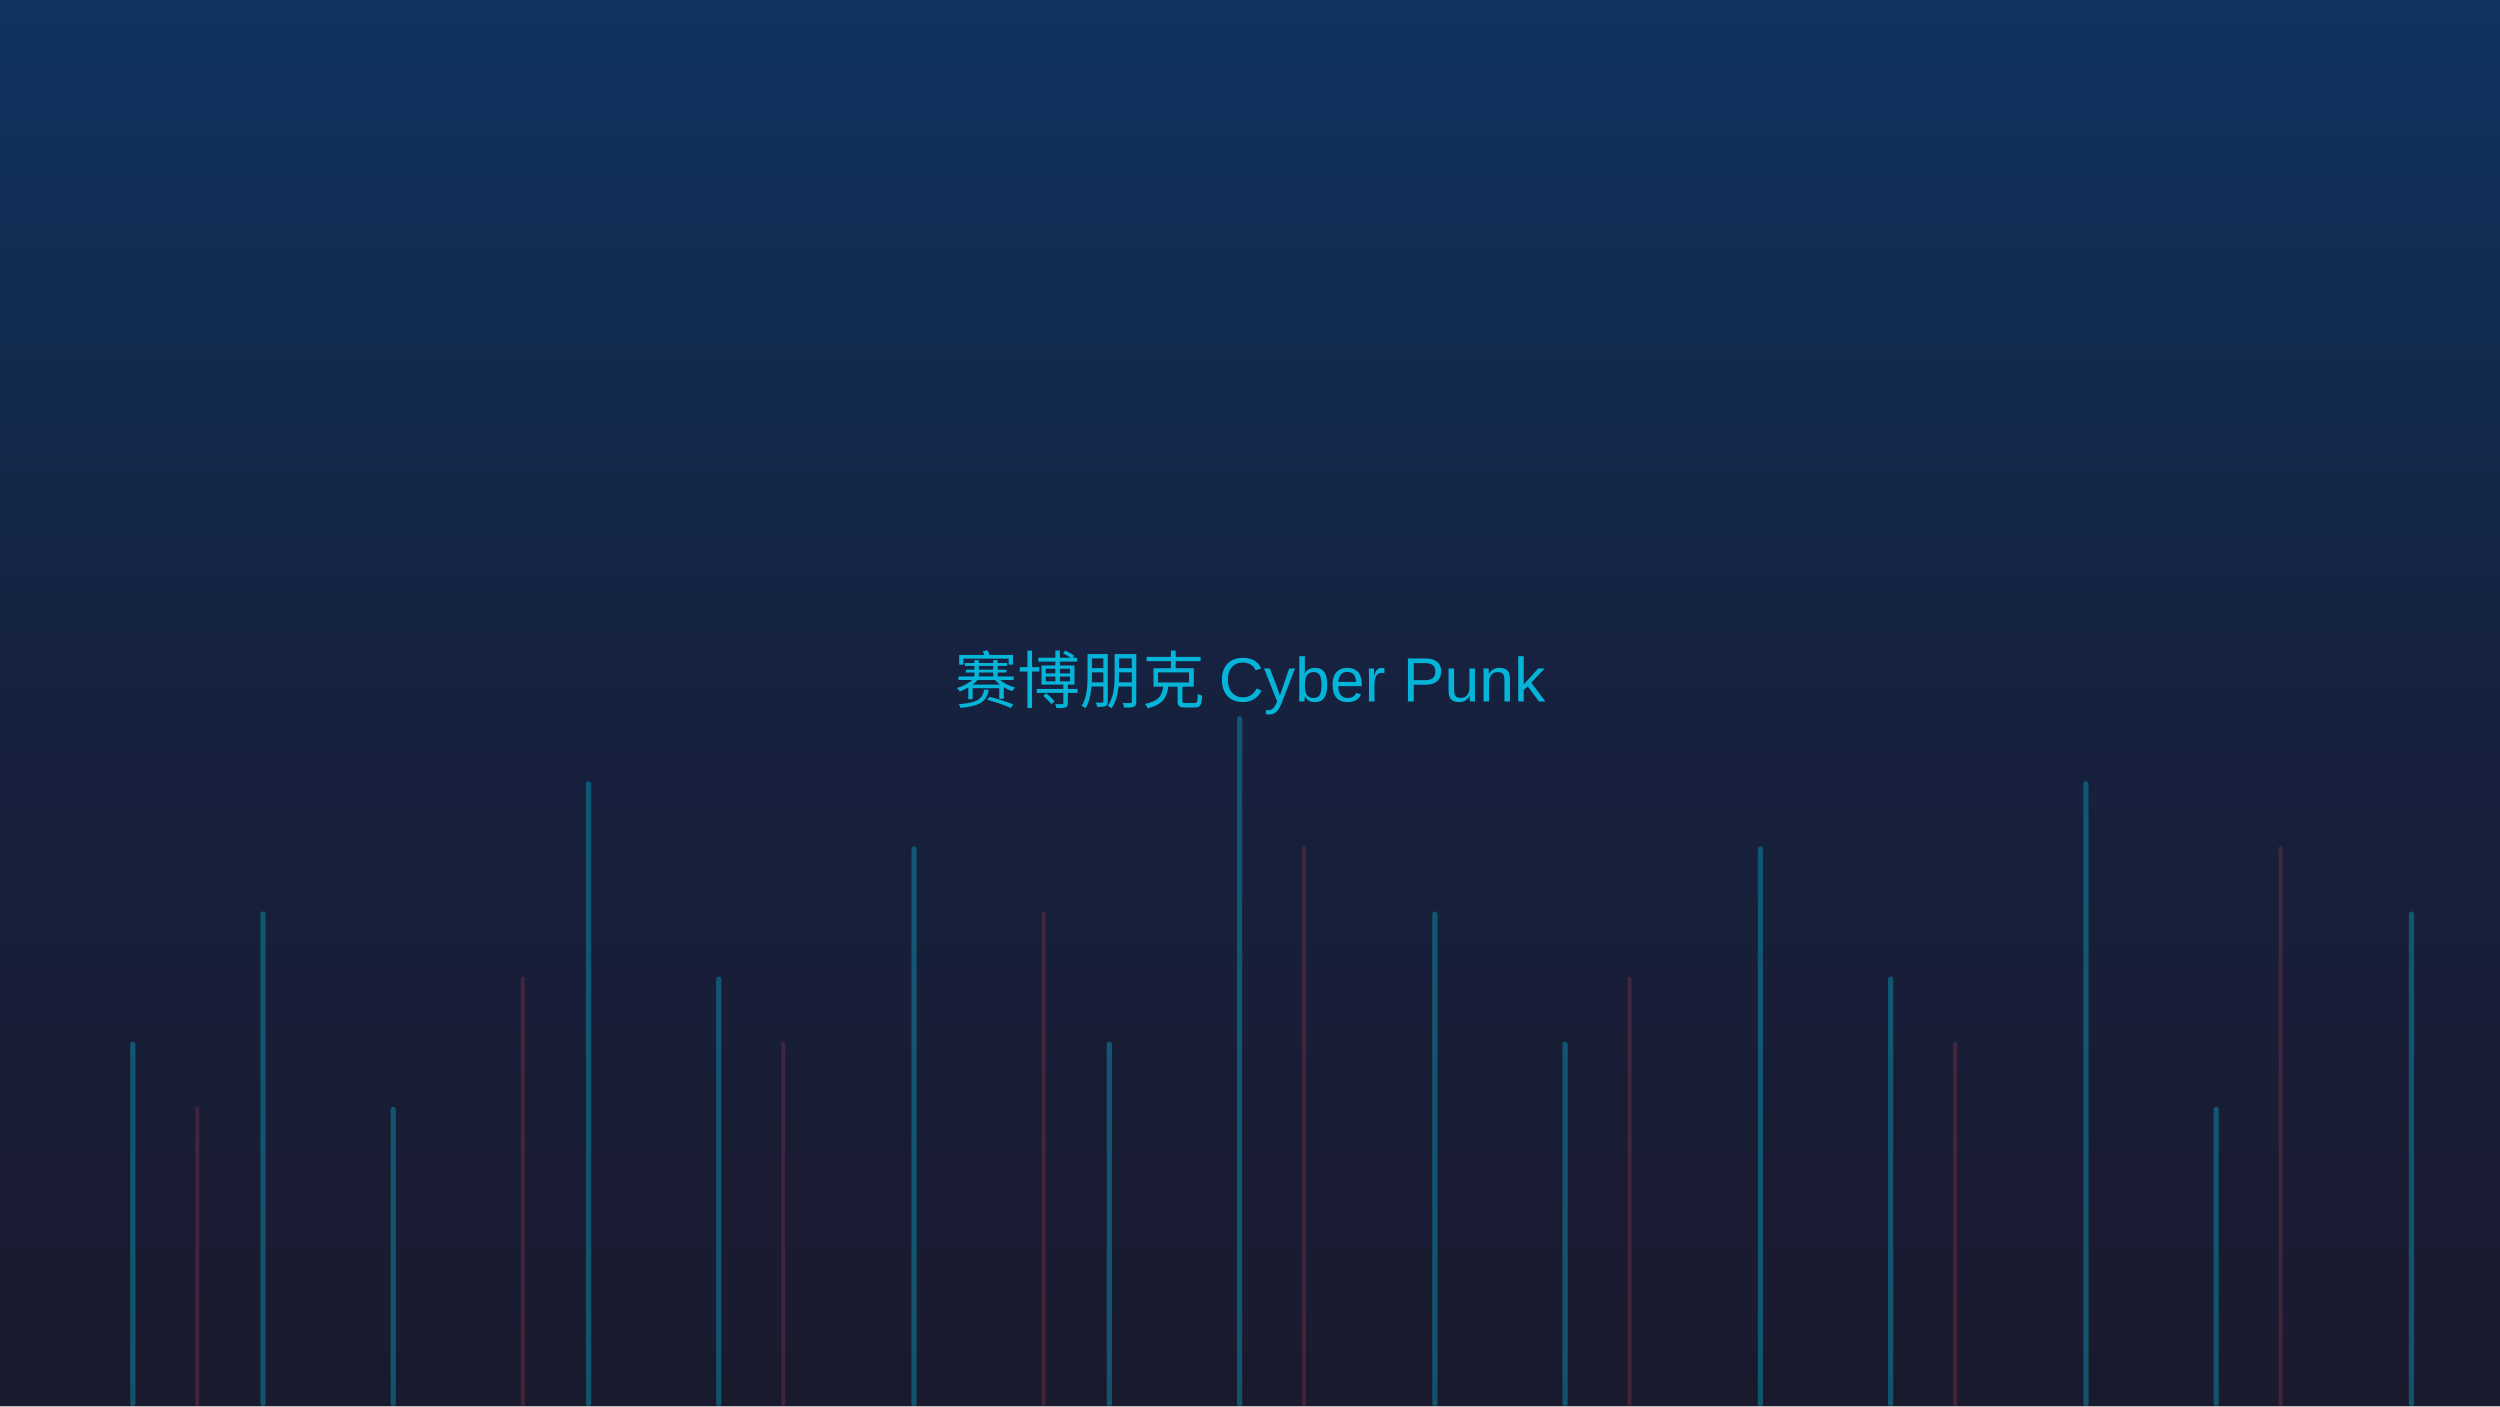
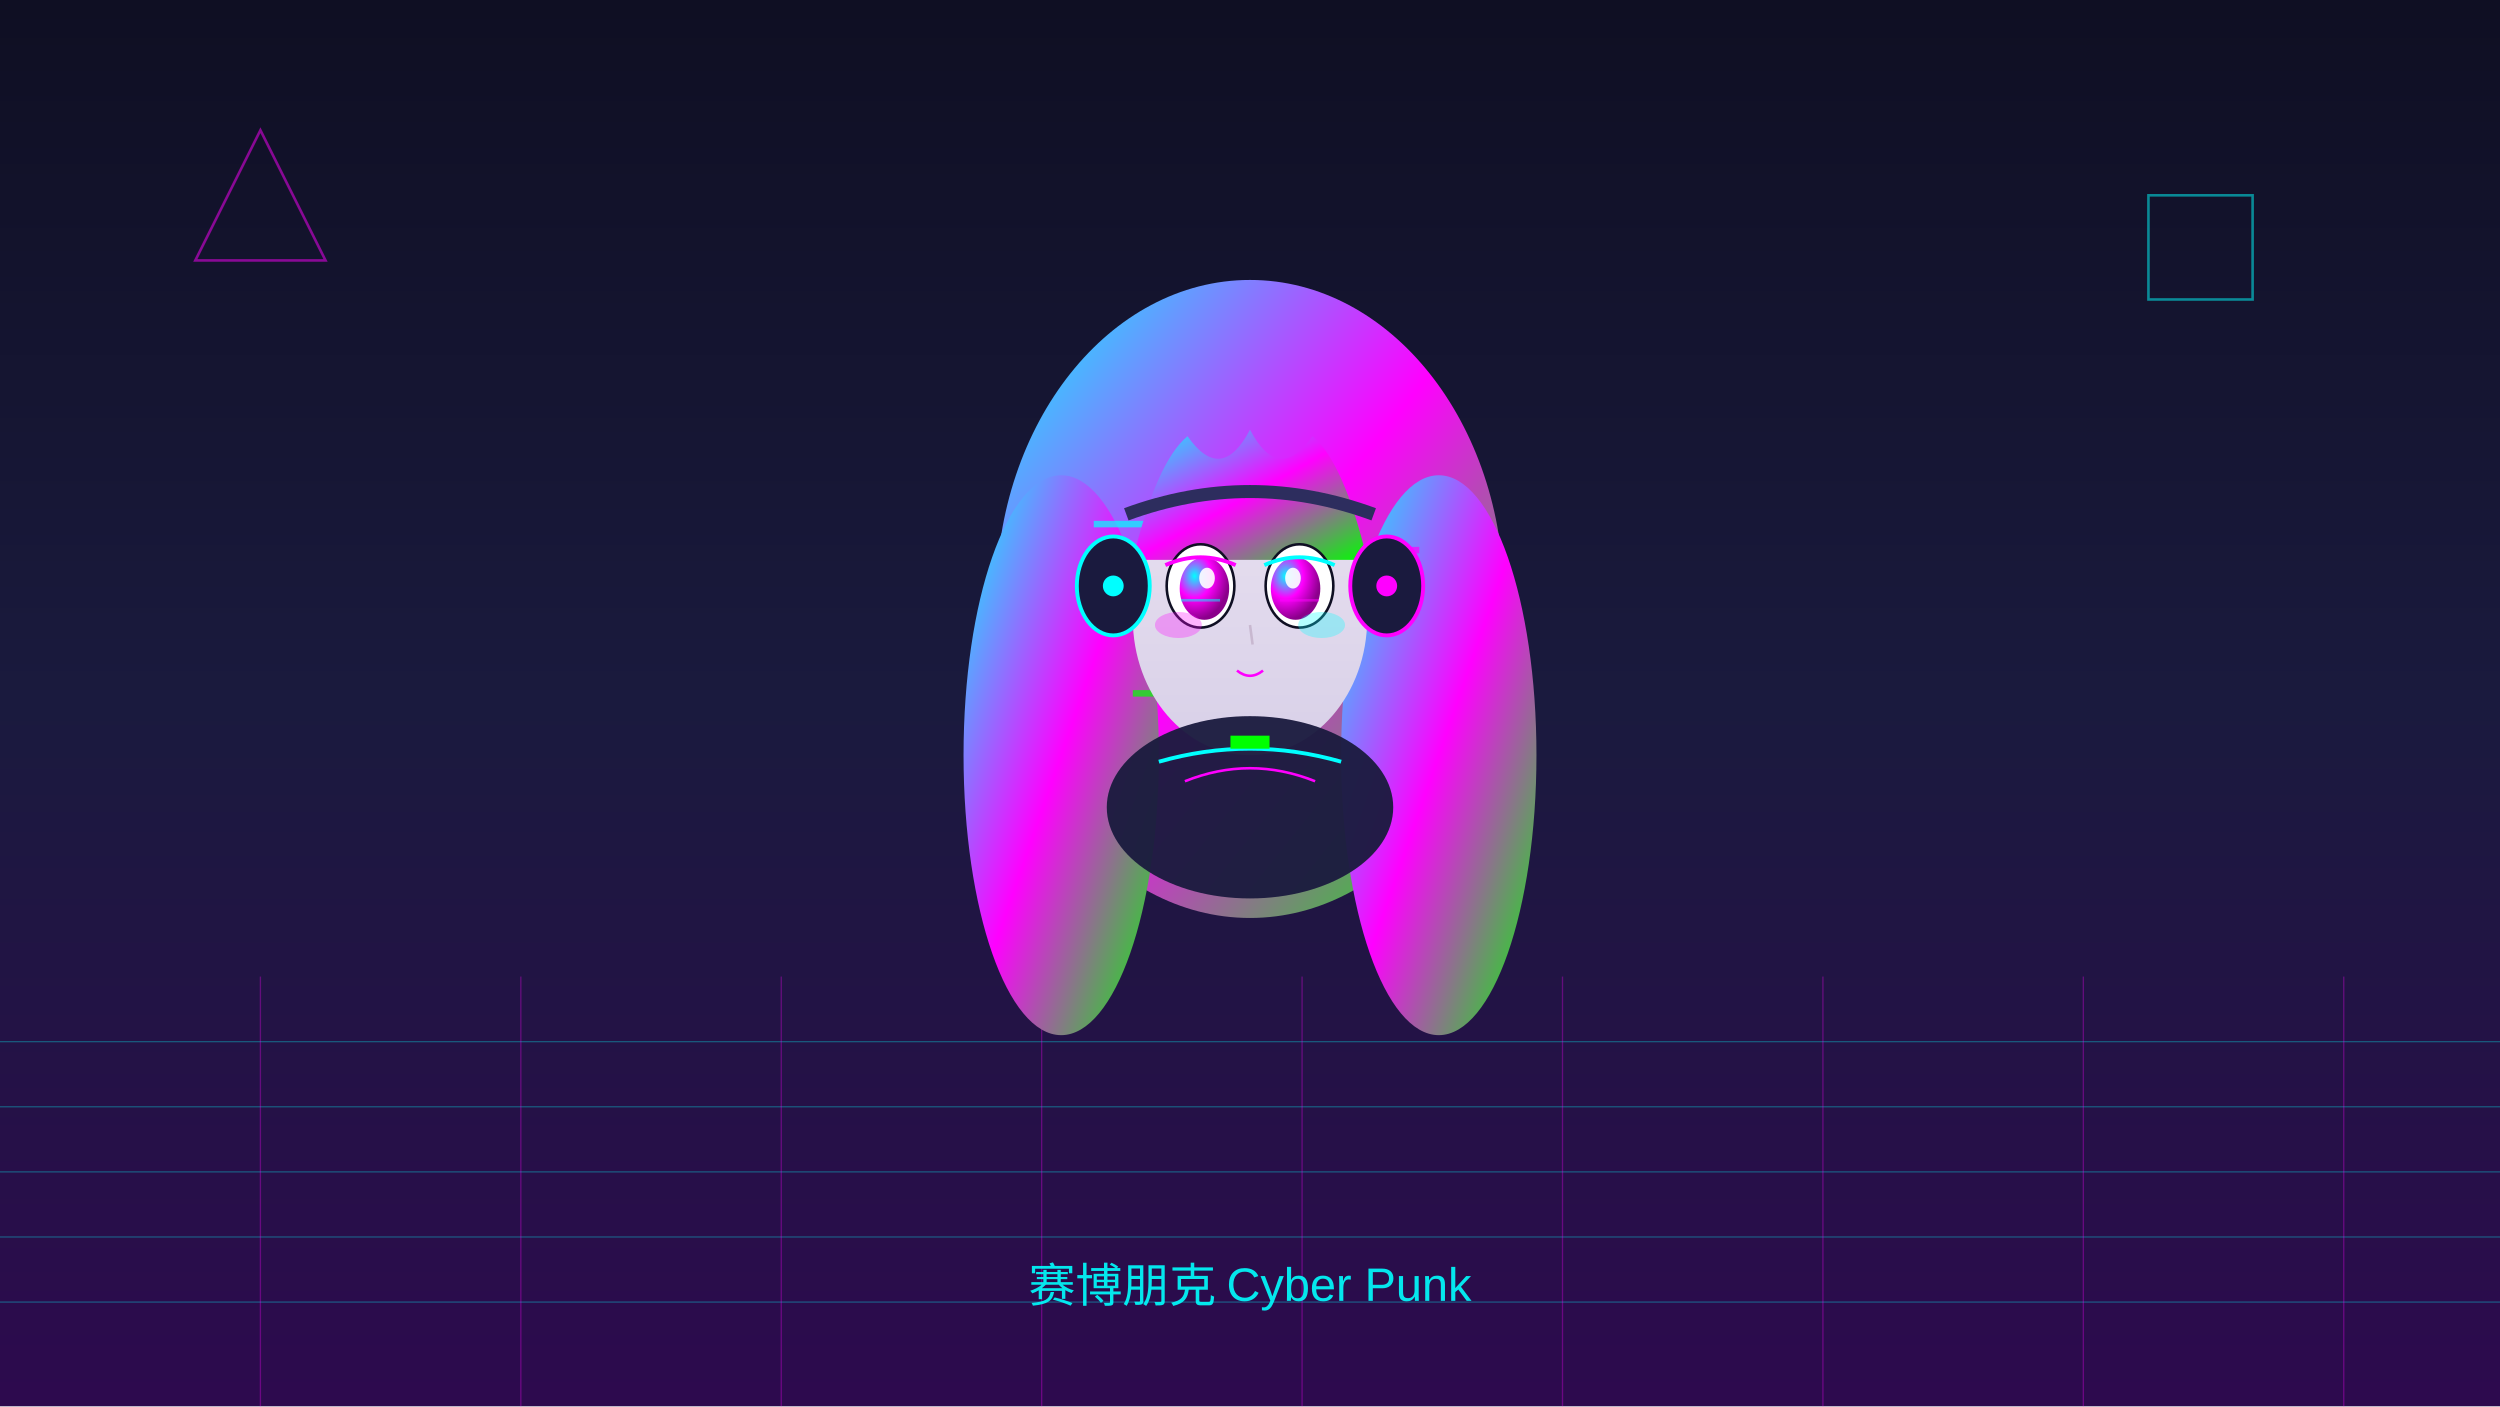
<svg xmlns="http://www.w3.org/2000/svg" viewBox="0 0 1920 1080">
  <defs>
-     <linearGradient id="bg11-gradient" x1="0%" y1="100%" x2="0%" y2="0%">
-       <stop offset="0%" style="stop-color:#1a1a2e;stop-opacity:1" />
-       <stop offset="50%" style="stop-color:#16213e;stop-opacity:1" />
-       <stop offset="100%" style="stop-color:#0f3460;stop-opacity:1" />
+     <linearGradient id="bg11-gradient" x1="0%" y1="0%" x2="0%" y2="100%">
+       <stop offset="0%" style="stop-color:#0f0f23;stop-opacity:1" />
+       <stop offset="50%" style="stop-color:#1a1a3e;stop-opacity:1" />
+       <stop offset="100%" style="stop-color:#2d0a4e;stop-opacity:1" />
    </linearGradient>
+     <linearGradient id="hair-cyber" x1="0%" y1="0%" x2="100%" y2="100%">
+       <stop offset="0%" style="stop-color:#00ffff" />
+       <stop offset="50%" style="stop-color:#ff00ff" />
+       <stop offset="100%" style="stop-color:#00ff00" />
+     </linearGradient>
+     <linearGradient id="skin-cyber" x1="0%" y1="0%" x2="0%" y2="100%">
+       <stop offset="0%" style="stop-color:#e8e0f0" />
+       <stop offset="100%" style="stop-color:#d8d0e8" />
+     </linearGradient>
+     <radialGradient id="eye-neon" cx="30%" cy="30%" r="70%">
+       <stop offset="0%" style="stop-color:#00ffff" />
+       <stop offset="50%" style="stop-color:#ff00ff" />
+       <stop offset="100%" style="stop-color:#8b008b" />
+     </radialGradient>
  </defs>
  <rect width="100%" height="100%" fill="url(#bg11-gradient)" />
-   <g fill="#00d9ff" opacity="0.3">
-     <rect x="100" y="800" width="4" height="280" rx="2" />
-     <rect x="200" y="700" width="4" height="380" rx="2" />
-     <rect x="300" y="850" width="4" height="230" rx="2" />
-     <rect x="450" y="600" width="4" height="480" rx="2" />
-     <rect x="550" y="750" width="4" height="330" rx="2" />
-     <rect x="700" y="650" width="4" height="430" rx="2" />
-     <rect x="850" y="800" width="4" height="280" rx="2" />
-     <rect x="950" y="550" width="4" height="530" rx="2" />
-     <rect x="1100" y="700" width="4" height="380" rx="2" />
-     <rect x="1200" y="800" width="4" height="280" rx="2" />
-     <rect x="1350" y="650" width="4" height="430" rx="2" />
-     <rect x="1450" y="750" width="4" height="330" rx="2" />
-     <rect x="1600" y="600" width="4" height="480" rx="2" />
-     <rect x="1700" y="850" width="4" height="230" rx="2" />
-     <rect x="1850" y="700" width="4" height="380" rx="2" />
+   <g stroke="#00ffff" stroke-width="1" opacity="0.3">
+     <line x1="0" y1="800" x2="1920" y2="800" />
+     <line x1="0" y1="850" x2="1920" y2="850" />
+     <line x1="0" y1="900" x2="1920" y2="900" />
+     <line x1="0" y1="950" x2="1920" y2="950" />
+     <line x1="0" y1="1000" x2="1920" y2="1000" />
  </g>
-   <g fill="#e94560" opacity="0.2">
-     <rect x="150" y="850" width="3" height="230" rx="1.5" />
-     <rect x="400" y="750" width="3" height="330" rx="1.5" />
-     <rect x="600" y="800" width="3" height="280" rx="1.5" />
-     <rect x="800" y="700" width="3" height="380" rx="1.5" />
-     <rect x="1000" y="650" width="3" height="430" rx="1.5" />
-     <rect x="1250" y="750" width="3" height="330" rx="1.5" />
-     <rect x="1500" y="800" width="3" height="280" rx="1.5" />
-     <rect x="1750" y="650" width="3" height="430" rx="1.5" />
+   <g stroke="#ff00ff" stroke-width="1" opacity="0.3">
+     <line x1="200" y1="750" x2="200" y2="1080" />
+     <line x1="400" y1="750" x2="400" y2="1080" />
+     <line x1="600" y1="750" x2="600" y2="1080" />
+     <line x1="800" y1="750" x2="800" y2="1080" />
+     <line x1="1000" y1="750" x2="1000" y2="1080" />
+     <line x1="1200" y1="750" x2="1200" y2="1080" />
+     <line x1="1400" y1="750" x2="1400" y2="1080" />
+     <line x1="1600" y1="750" x2="1600" y2="1080" />
+     <line x1="1800" y1="750" x2="1800" y2="1080" />
  </g>
-   <text x="960" y="540" text-anchor="middle" font-family="Arial, sans-serif" font-size="48" fill="#00d9ff" opacity="0.8">赛博朋克 Cyber Punk</text>
+   <polygon points="150,200 200,100 250,200" fill="none" stroke="#ff00ff" stroke-width="2" opacity="0.5" />
+   <rect x="1650" y="150" width="80" height="80" fill="none" stroke="#00ffff" stroke-width="2" opacity="0.5" />
+   <g transform="translate(960, 480)">
+     <ellipse cx="0" cy="-20" rx="195" ry="245" fill="url(#hair-cyber)" />
+     <ellipse cx="-145" cy="100" rx="75" ry="215" fill="url(#hair-cyber)" />
+     <ellipse cx="145" cy="100" rx="75" ry="215" fill="url(#hair-cyber)" />
+     <rect x="-120" y="-80" width="40" height="5" fill="#00ffff" opacity="0.7" />
+     <rect x="80" y="-60" width="50" height="5" fill="#ff00ff" opacity="0.7" />
+     <rect x="-90" y="50" width="30" height="5" fill="#00ff00" opacity="0.7" />
+     <ellipse cx="0" cy="-5" rx="90" ry="105" fill="url(#skin-cyber)" />
+     <path d="M-90,-50 Q-72,-125 -48,-145 Q-22,-108 0,-150 Q22,-108 48,-145 Q72,-125 90,-50" fill="url(#hair-cyber)" />
+     <g transform="translate(-38, -30)">
+       <ellipse cx="0" cy="0" rx="27" ry="33" fill="#0f0f23" />
+       <ellipse cx="0" cy="0" rx="25" ry="31" fill="#fff" />
+       <ellipse cx="3" cy="2" rx="19" ry="24" fill="url(#eye-neon)" />
+       <ellipse cx="5" cy="-6" rx="6" ry="8" fill="#fff" opacity="0.9" />
+       <rect x="-15" y="10" width="30" height="2" fill="#00ffff" opacity="0.5" />
+       <path d="M-27,-16 Q0,-28 27,-16" stroke="#ff00ff" stroke-width="3" fill="none" />
+     </g>
+     <g transform="translate(38, -30)">
+       <ellipse cx="0" cy="0" rx="27" ry="33" fill="#0f0f23" />
+       <ellipse cx="0" cy="0" rx="25" ry="31" fill="#fff" />
+       <ellipse cx="-3" cy="2" rx="19" ry="24" fill="url(#eye-neon)" />
+       <ellipse cx="-5" cy="-6" rx="6" ry="8" fill="#fff" opacity="0.9" />
+       <rect x="-15" y="10" width="30" height="2" fill="#ff00ff" opacity="0.5" />
+       <path d="M-27,-16 Q0,-28 27,-16" stroke="#00ffff" stroke-width="3" fill="none" />
+     </g>
+     <ellipse cx="-55" cy="0" rx="18" ry="10" fill="#ff00ff" opacity="0.3" />
+     <ellipse cx="55" cy="0" rx="18" ry="10" fill="#00ffff" opacity="0.3" />
+     <path d="M0,0 L2,15" stroke="#c8b8d0" stroke-width="2" fill="none" />
+     <path d="M-10,35 Q0,43 10,35" stroke="#ff00ff" stroke-width="2" fill="none" />
+     <ellipse cx="-105" cy="-30" rx="28" ry="38" fill="#1a1a3e" stroke="#00ffff" stroke-width="3" />
+     <ellipse cx="105" cy="-30" rx="28" ry="38" fill="#1a1a3e" stroke="#ff00ff" stroke-width="3" />
+     <path d="M-95,-85 Q0,-120 95,-85" stroke="#2d2d5e" stroke-width="10" fill="none" />
+     <circle cx="-105" cy="-30" r="8" fill="#00ffff" />
+     <circle cx="105" cy="-30" r="8" fill="#ff00ff" />
+     <ellipse cx="0" cy="140" rx="110" ry="70" fill="#1a1a3e" opacity="0.95" />
+     <path d="M-70,105 Q0,85 70,105" stroke="#00ffff" stroke-width="3" fill="none" />
+     <path d="M-50,120 Q0,100 50,120" stroke="#ff00ff" stroke-width="2" fill="none" />
+     <rect x="-15" y="85" width="30" height="10" fill="#00ff00" />
+   </g>
+   <text x="960" y="1000" text-anchor="middle" font-family="Arial, sans-serif" font-size="36" fill="#00ffff" opacity="0.9">赛博朋克 Cyber Punk</text>
</svg>
